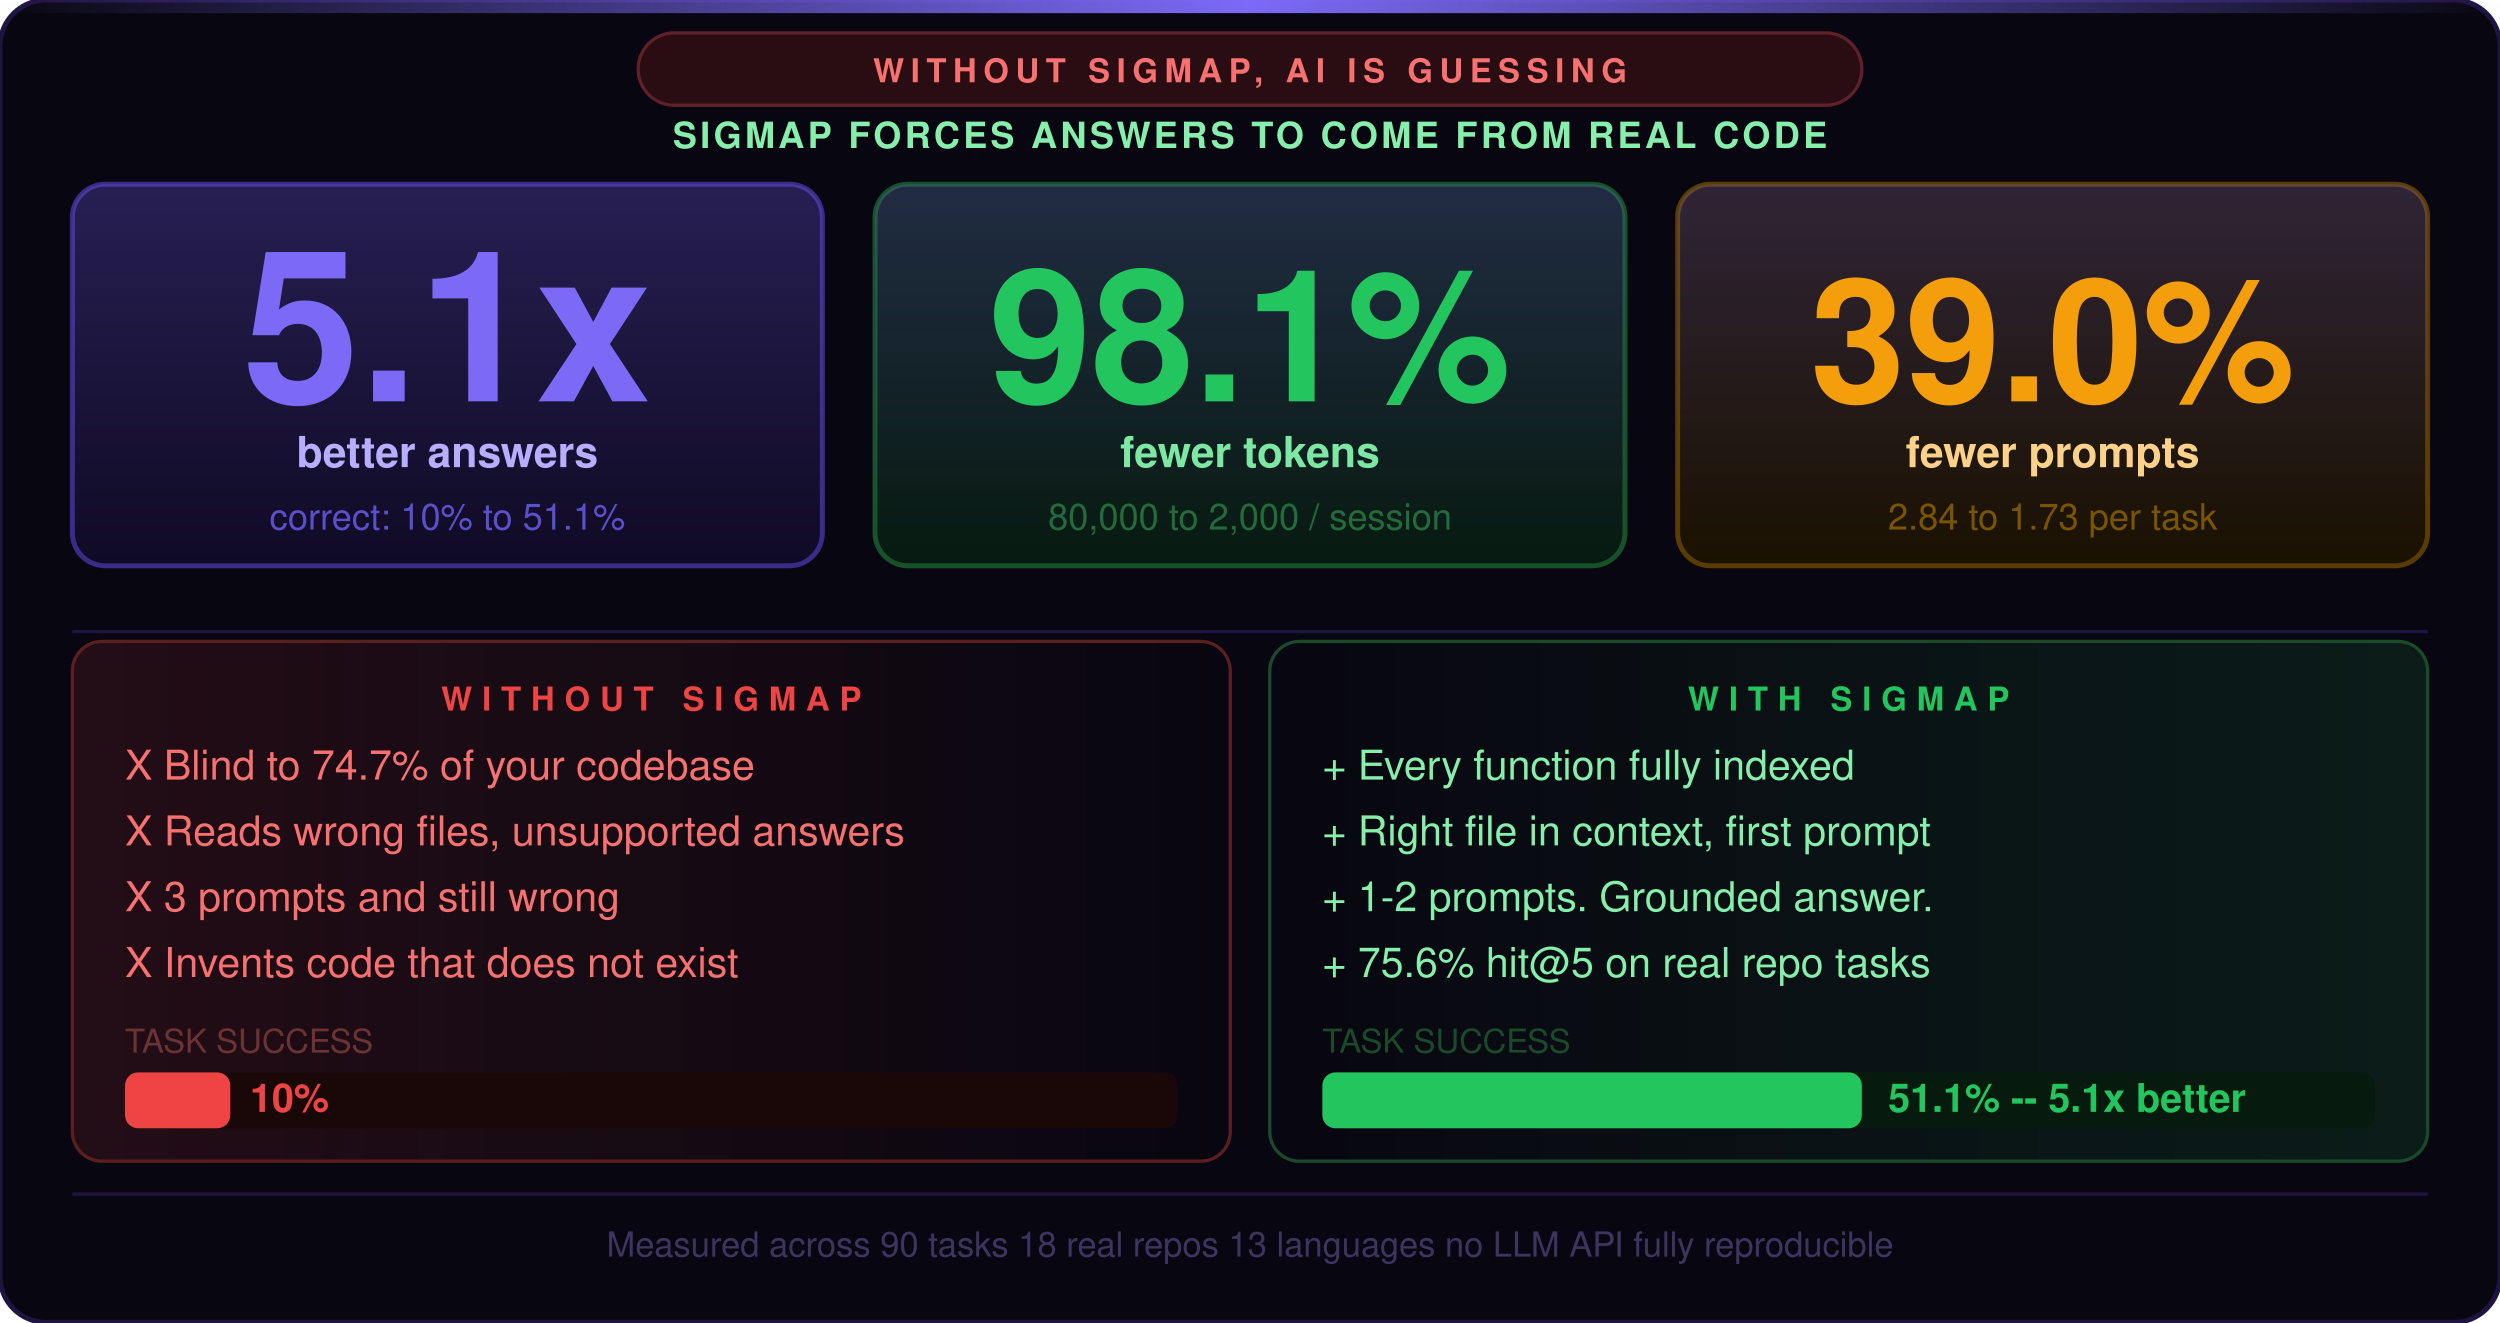
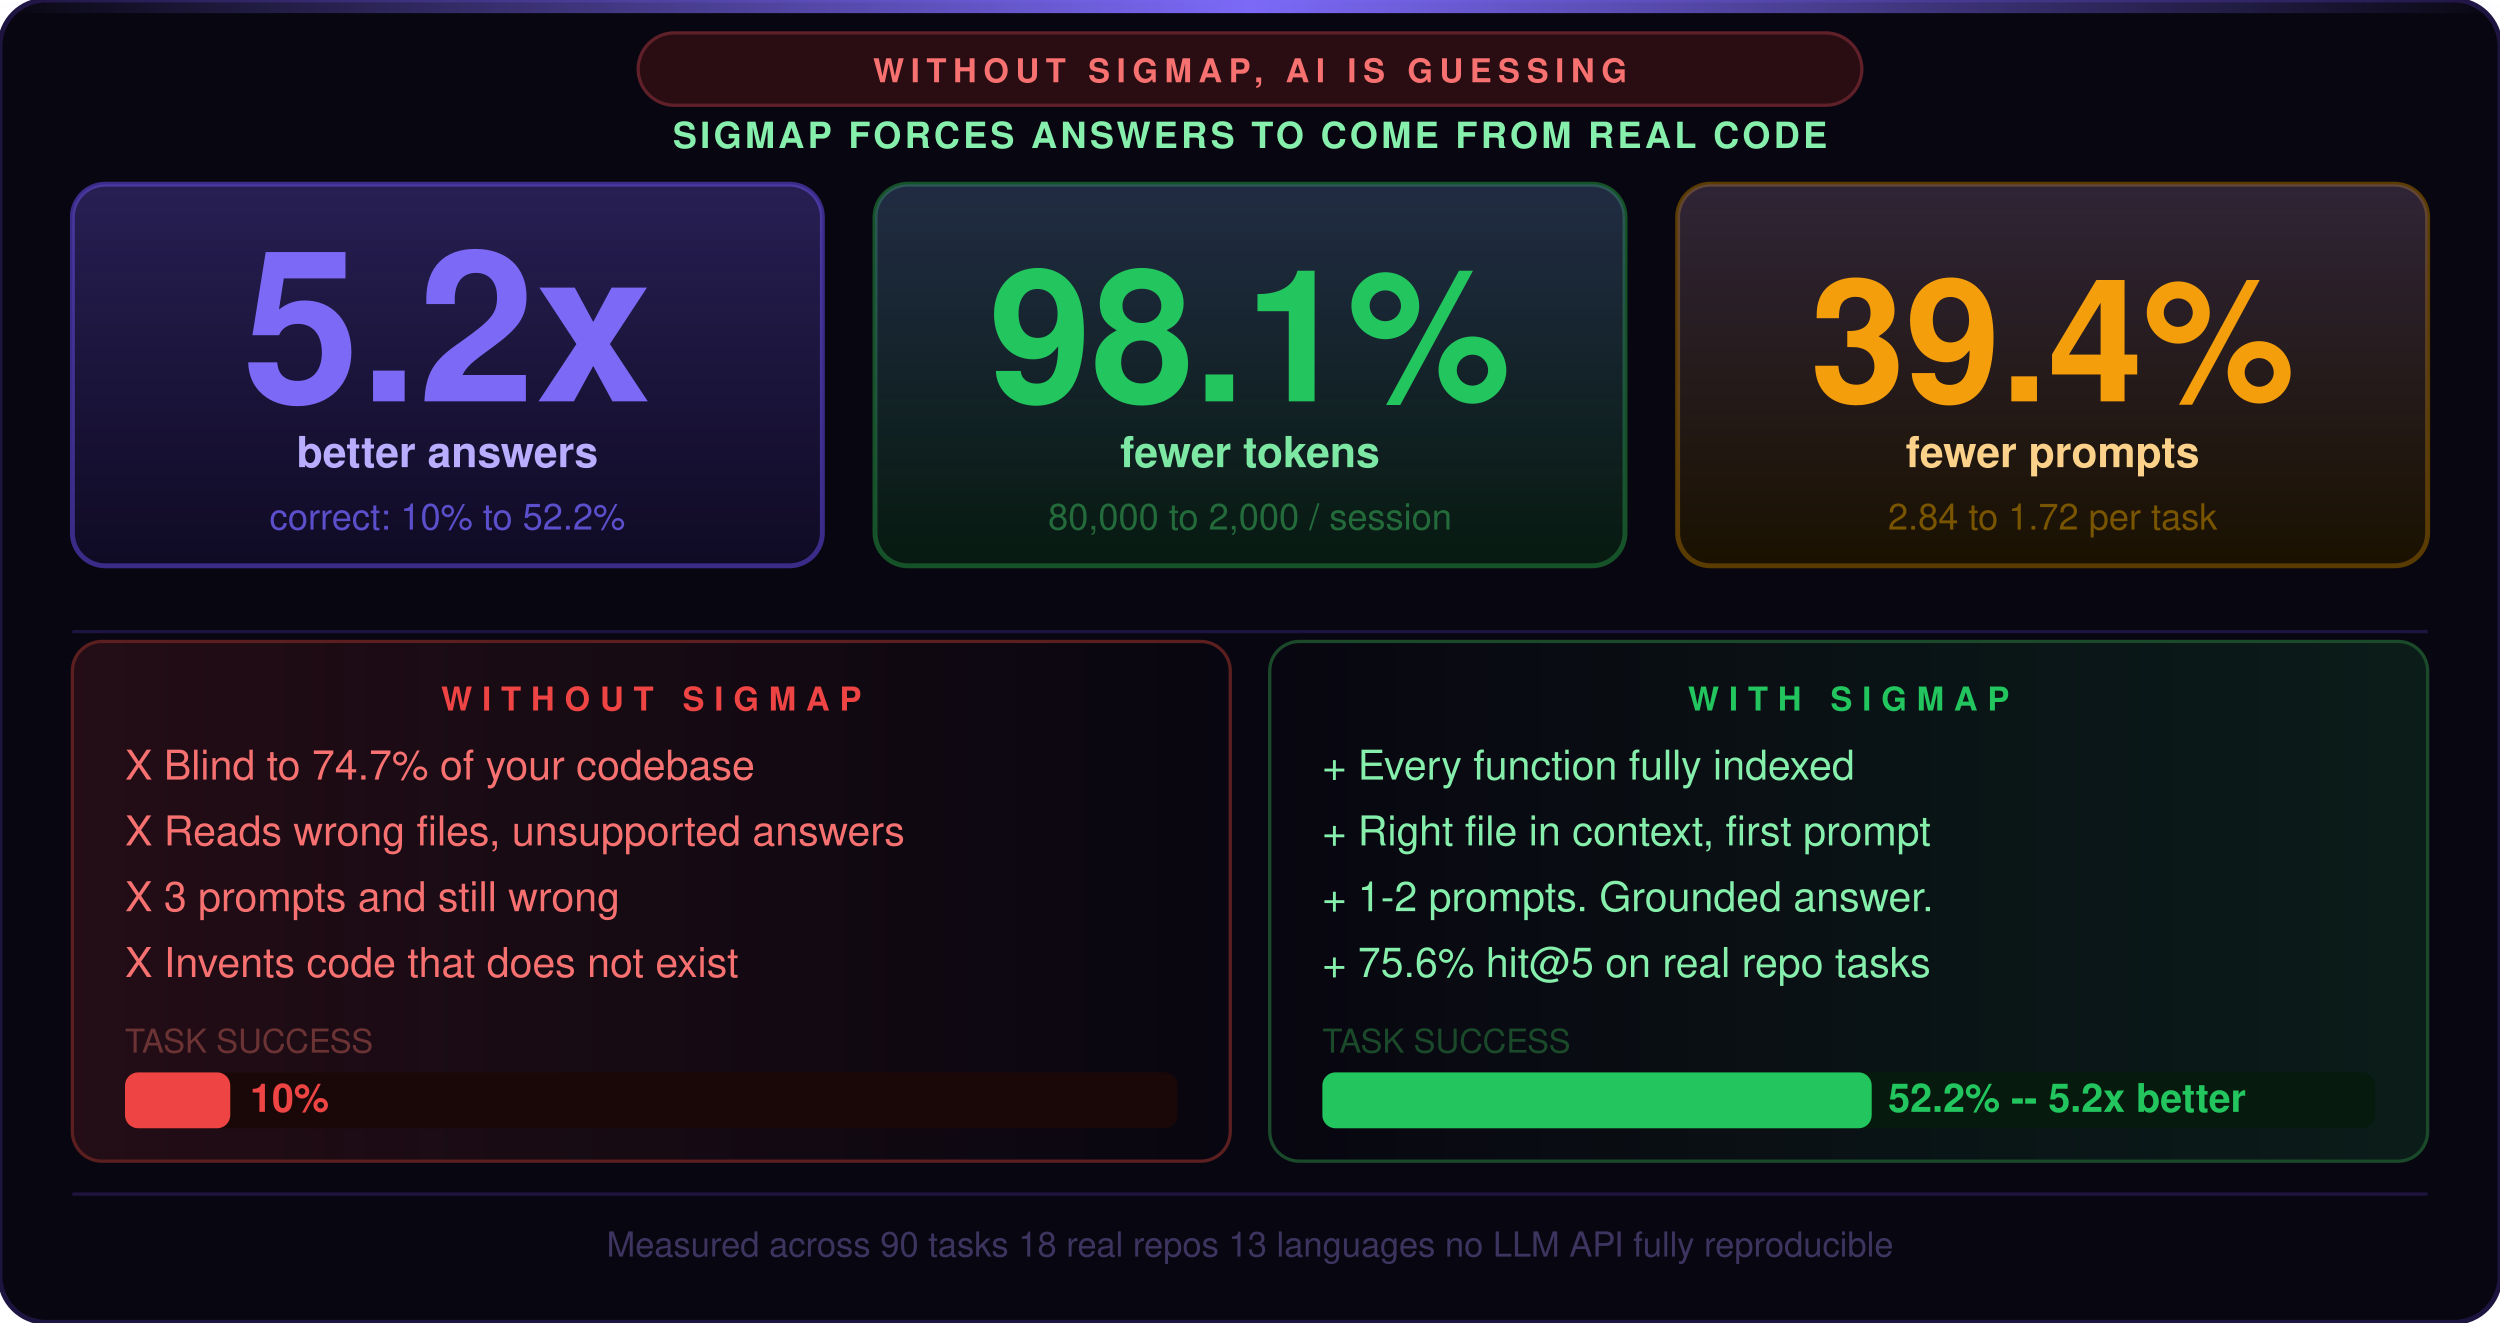
<svg xmlns="http://www.w3.org/2000/svg" viewBox="0 0 760 402" width="760" height="402" font-family="-apple-system,BlinkMacSystemFont,'Segoe UI',Helvetica,Arial,sans-serif">
  <rect width="760" height="402" fill="#080610" rx="14" />
  <rect width="760" height="402" fill="none" stroke="#1e1440" stroke-width="1.5" rx="14" />
  <defs>
    <linearGradient id="topglow" x1="0" x2="1" y1="0" y2="0">
      <stop offset="0%" stop-color="#7c6af7" stop-opacity="0" />
      <stop offset="50%" stop-color="#7c6af7" stop-opacity="1" />
      <stop offset="100%" stop-color="#7c6af7" stop-opacity="0" />
    </linearGradient>
    <linearGradient id="cardglow" x1="0" x2="0" y1="0" y2="1">
      <stop offset="0%" stop-color="#7c6af7" stop-opacity="0.22" />
      <stop offset="100%" stop-color="#7c6af7" stop-opacity="0" />
    </linearGradient>
    <linearGradient id="redglow" x1="0" x2="1" y1="0" y2="0">
      <stop offset="0%" stop-color="#ef4444" stop-opacity="0.12" />
      <stop offset="100%" stop-color="#ef4444" stop-opacity="0" />
    </linearGradient>
    <linearGradient id="greenglow" x1="0" x2="1" y1="0" y2="0">
      <stop offset="0%" stop-color="#22c55e" stop-opacity="0" />
      <stop offset="100%" stop-color="#22c55e" stop-opacity="0.12" />
    </linearGradient>
  </defs>
  <rect x="0" y="0" width="760" height="4" fill="url(#topglow)" rx="14" />
  <rect x="194" y="10" width="372" height="22" rx="11" fill="#2a0d12" stroke="#5f2029" stroke-width="1" />
  <text x="380" y="25" text-anchor="middle" font-size="10" font-weight="800" letter-spacing="2" fill="#f87171">WITHOUT SIGMAP, AI IS GUESSING</text>
  <text x="380" y="45" text-anchor="middle" font-size="11" font-weight="700" letter-spacing="1" fill="#86efac">SIGMAP FORCES ANSWERS TO COME FROM REAL CODE</text>
  <rect x="22" y="56" width="228" height="116" rx="10" fill="#0f0a24" stroke="#3a2b88" stroke-width="1.5" />
  <rect x="22" y="56" width="228" height="116" rx="10" fill="url(#cardglow)" />
-   <text x="136" y="122" text-anchor="middle" font-size="64" font-weight="900" fill="#7c6af7">5.1x</text>
+   <text x="136" y="122" text-anchor="middle" font-size="64" font-weight="900" fill="#7c6af7">5.2x</text>
  <text x="136" y="142" text-anchor="middle" font-size="13" font-weight="700" fill="#b8adff">better answers</text>
-   <text x="136" y="161" text-anchor="middle" font-size="11" fill="#5b4fcc">correct: 10% to 51.1%</text>
+   <text x="136" y="161" text-anchor="middle" font-size="11" fill="#5b4fcc">correct: 10% to 52.2%</text>
  <rect x="266" y="56" width="228" height="116" rx="10" fill="#071a10" stroke="#155228" stroke-width="1.5" />
  <rect x="266" y="56" width="228" height="116" rx="10" fill="url(#cardglow)" />
  <text x="380" y="122" text-anchor="middle" font-size="56" font-weight="900" fill="#22c55e">98.1%</text>
  <text x="380" y="142" text-anchor="middle" font-size="13" font-weight="700" fill="#7de8a4">fewer tokens</text>
  <text x="380" y="161" text-anchor="middle" font-size="11" fill="#236b3a">80,000 to 2,000 / session</text>
  <rect x="510" y="56" width="228" height="116" rx="10" fill="#1a1100" stroke="#5a3b00" stroke-width="1.5" />
  <rect x="510" y="56" width="228" height="116" rx="10" fill="url(#cardglow)" />
-   <text x="624" y="122" text-anchor="middle" font-size="52" font-weight="900" fill="#f59e0b">39.0%</text>
+   <text x="624" y="122" text-anchor="middle" font-size="52" font-weight="900" fill="#f59e0b">39.4%</text>
  <text x="624" y="142" text-anchor="middle" font-size="13" font-weight="700" fill="#fcd28a">fewer prompts</text>
-   <text x="624" y="161" text-anchor="middle" font-size="11" fill="#7a5500">2.84 to 1.73 per task</text>
+   <text x="624" y="161" text-anchor="middle" font-size="11" fill="#7a5500">2.84 to 1.72 per task</text>
  <line x1="22" y1="192" x2="738" y2="192" stroke="#1e1440" stroke-width="1" />
  <rect x="22" y="195" width="352" height="158" rx="9" fill="url(#redglow)" />
  <rect x="22" y="195" width="352" height="158" rx="9" fill="none" stroke="#5c1f1f" stroke-width="1" />
  <text x="198" y="216" text-anchor="middle" font-size="10" font-weight="800" letter-spacing="3" fill="#ef4444">WITHOUT SIGMAP</text>
  <text x="38" y="237" font-size="12.5" fill="#f87171">X  Blind to 74.7% of your codebase</text>
  <text x="38" y="257" font-size="12.5" fill="#f87171">X  Reads wrong files, unsupported answers</text>
  <text x="38" y="277" font-size="12.5" fill="#f87171">X  3 prompts and still wrong</text>
  <text x="38" y="297" font-size="12.5" fill="#f87171">X  Invents code that does not exist</text>
  <text x="38" y="320" font-size="10" fill="#6b3333">TASK SUCCESS</text>
  <rect x="38" y="326" width="320" height="17" fill="#1a0808" rx="4" />
  <rect x="38" y="326" width="32" height="17" fill="#ef4444" rx="4" />
  <text x="76" y="338" font-size="12" font-weight="800" fill="#ef4444">10%</text>
  <rect x="386" y="195" width="352" height="158" rx="9" fill="url(#greenglow)" />
  <rect x="386" y="195" width="352" height="158" rx="9" fill="none" stroke="#1a4a2a" stroke-width="1" />
  <text x="562" y="216" text-anchor="middle" font-size="10" font-weight="800" letter-spacing="3" fill="#22c55e">WITH SIGMAP</text>
  <text x="402" y="237" font-size="12.5" fill="#86efac">+  Every function fully indexed</text>
  <text x="402" y="257" font-size="12.5" fill="#86efac">+  Right file in context, first prompt</text>
  <text x="402" y="277" font-size="12.5" fill="#86efac">+  1-2 prompts. Grounded answer.</text>
  <text x="402" y="297" font-size="12.5" fill="#86efac">+  75.6% hit@5 on real repo tasks</text>
  <text x="402" y="320" font-size="10" fill="#1a4a2a">TASK SUCCESS</text>
  <rect x="402" y="326" width="320" height="17" fill="#071a0e" rx="4" />
-   <rect x="402" y="326" width="164" height="17" fill="#22c55e" rx="4" />
-   <text x="574" y="338" font-size="12" font-weight="800" fill="#22c55e">51.1% -- 5.1x better</text>
+   <rect x="402" y="326" width="167" height="17" fill="#22c55e" rx="4" />
+   <text x="574" y="338" font-size="12" font-weight="800" fill="#22c55e">52.2% -- 5.2x better</text>
  <line x1="22" y1="363" x2="738" y2="363" stroke="#1e1440" stroke-width="1" />
  <text x="380" y="382" text-anchor="middle" font-size="10.5" fill="#3d3460">Measured across 90 tasks  18 real repos  13 languages  no LLM API  fully reproducible</text>
</svg>
